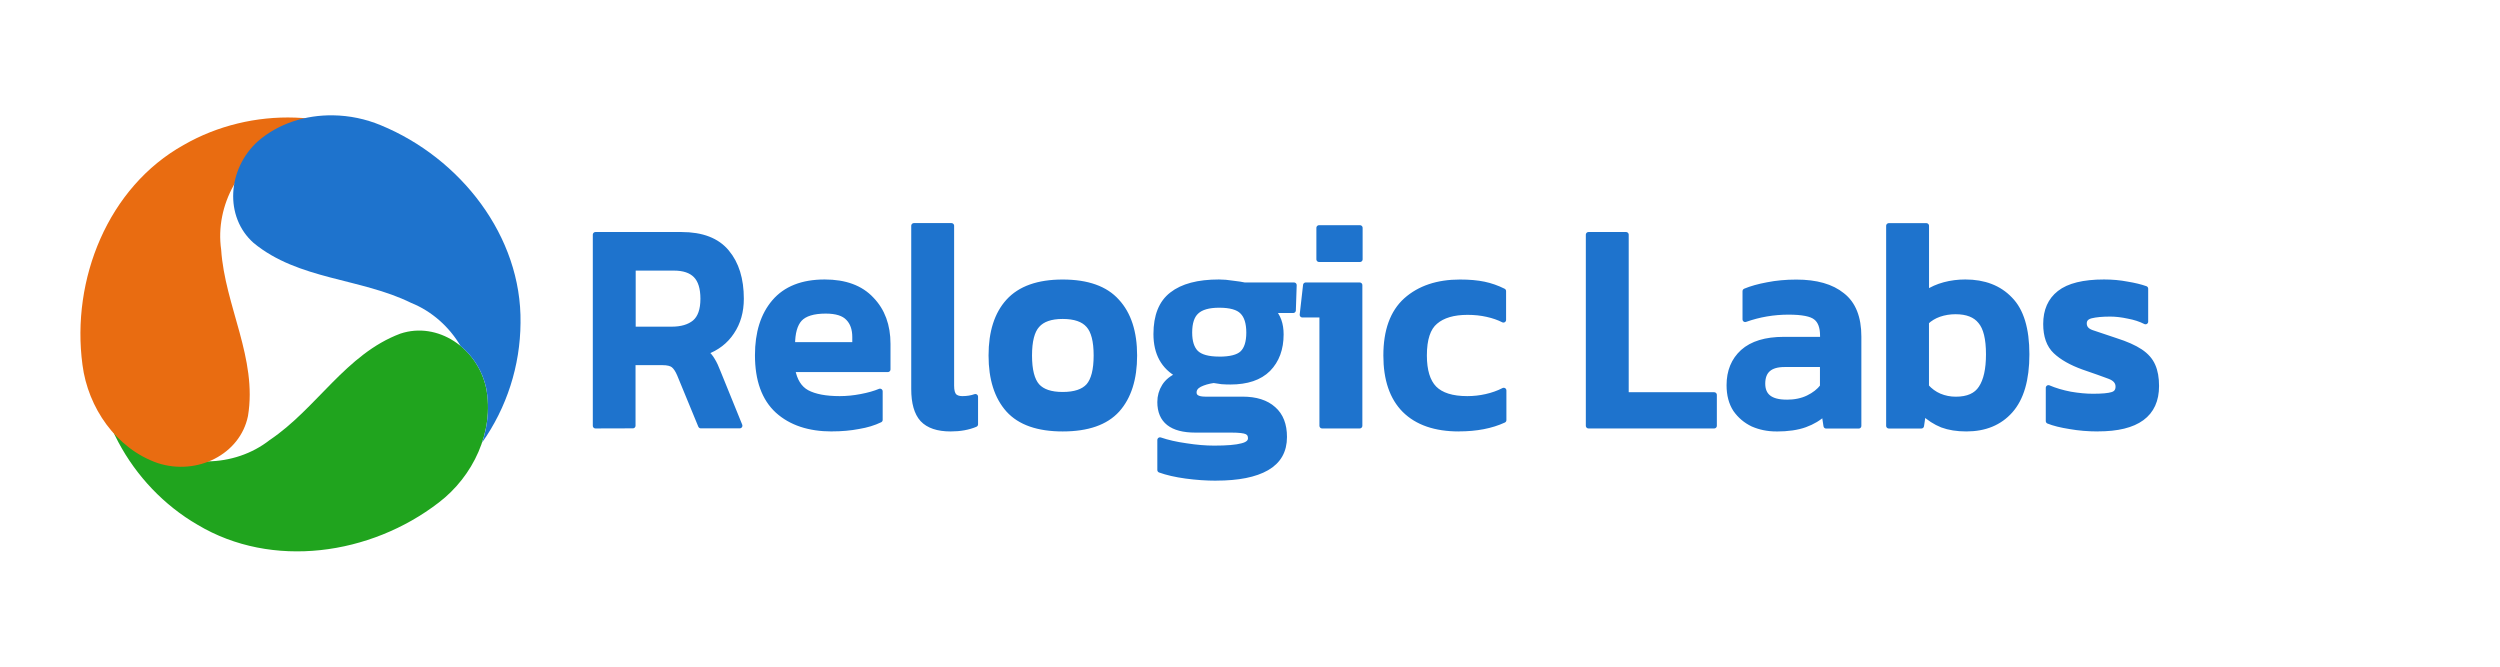
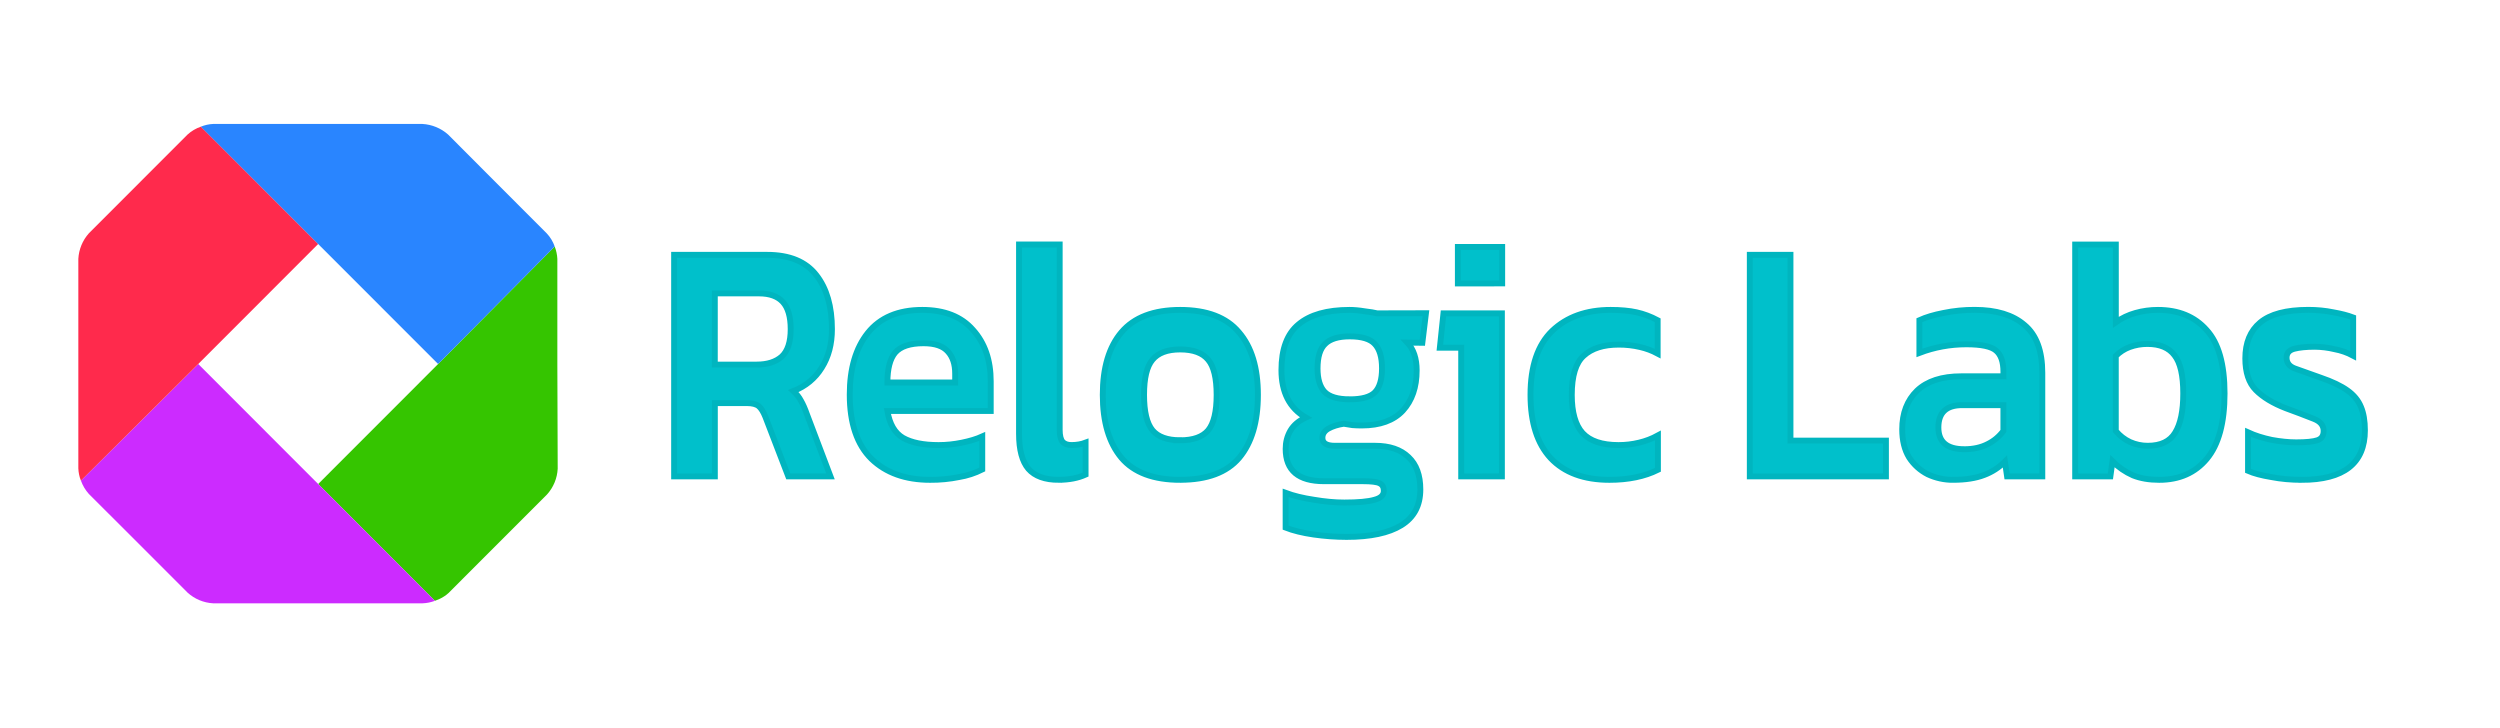
- <svg xmlns="http://www.w3.org/2000/svg" width="180" height="48" viewBox="0 0 47.625 12.7">
-   <path fill="#20a41e" d="M1.839 6.286c.112.762.306 1.601.943 2.102.661.551 1.688.52 2.355-.005.893-.597 1.451-1.638 2.489-2.027.708-.237 1.472.27 1.636 1.041.158.825-.25 1.679-.904 2.177-1.3 1.002-3.176 1.272-4.594.423-1.274-.737-2.112-2.23-1.925-3.711z" />
-   <path fill="#e96c11" d="M7.678 2.948c-.716-.284-1.539-.535-2.292-.234-.807.297-1.294 1.202-1.173 2.041.071 1.072.693 2.076.511 3.17-.149.732-.97 1.14-1.719.897-.793-.275-1.329-1.056-1.434-1.872-.218-1.627.487-3.387 1.931-4.19 1.275-.734 2.987-.714 4.176.188z" />
-   <g fill="#1e73cd">
-     <path d="M6.346 2.197c-.518-.008-1.035.15-1.432.493-.585.528-.642 1.443-.083 1.938.856.705 2.036.667 3.001 1.142.394.158.726.455.941.82a1.43 1.43 0 0 1 .49.807 2.03 2.03 0 0 1-.08 1.035 4 4 0 0 0 .733-2.28c.026-1.652-1.145-3.143-2.664-3.767a2.45 2.45 0 0 0-.906-.188z" />
-     <path d="M11.344 8.111v-3.64h1.637q.588 0 .863.333.275.328.275.887 0 .367-.18.633-.175.266-.498.384.085.073.132.158.053.085.106.226l.413 1.017h-.742l-.403-.978q-.053-.124-.117-.175-.064-.051-.212-.051h-.562v1.204zm.715-1.837h.736q.281 0 .44-.13.159-.136.159-.452 0-.305-.138-.447-.138-.141-.418-.141h-.779zm3.788 1.894q-.652 0-1.033-.345-.381-.35-.381-1.057 0-.639.318-1.012.323-.379.959-.379.583 0 .89.328.313.322.313.848v.486h-1.817q.058.322.275.441.222.119.625.119.201 0 .408-.04.212-.04.36-.102v.543q-.175.085-.408.124-.233.045-.509.045zm-.752-1.6h1.192v-.147q0-.232-.127-.362-.127-.136-.429-.136-.355 0-.498.153-.138.153-.138.492zm3.014 1.6q-.366 0-.535-.181-.164-.181-.164-.577V4.301h.715v3.047q0 .141.053.198.053.051.154.051.138 0 .249-.04v.526q-.201.085-.471.085zm2.135 0q-.705 0-1.033-.362-.328-.367-.328-1.034 0-.667.328-1.029.334-.367 1.033-.367.705 0 1.033.367.334.362.334 1.029 0 .667-.328 1.034-.328.362-1.038.362zm0-.65q.344 0 .493-.164.148-.17.148-.582 0-.413-.148-.577-.148-.17-.493-.17-.339 0-.487.17-.148.164-.148.577 0 .413.148.582.148.164.487.164zm2.924 1.588q-.281 0-.577-.04-.291-.04-.493-.113v-.571q.212.073.498.113.286.045.535.045.366 0 .53-.045.164-.04.164-.147 0-.09-.074-.124-.069-.034-.297-.034h-.683q-.673 0-.673-.531 0-.164.085-.3.085-.136.27-.215-.429-.232-.429-.78 0-.52.302-.752.302-.237.895-.237.122 0 .265.023.148.017.222.034h.943l-.016.48h-.397q.164.164.164.458 0 .413-.244.661-.244.243-.72.243-.085 0-.164-.006-.074-.011-.154-.023-.159.023-.27.079-.106.057-.106.153 0 .13.217.13h.71q.381 0 .588.187.207.181.207.531 0 .396-.334.588-.334.192-.964.192zm.058-2.261q.318 0 .44-.113.127-.119.127-.396 0-.277-.127-.401-.122-.124-.44-.124-.302 0-.434.124-.132.119-.132.401 0 .26.122.384.127.124.445.124zm1.902-1.905v-.599h.779v.599zm.058 3.171V5.997h-.376l.064-.565h1.028v2.679zm2.606.057q-.673 0-1.033-.356-.355-.356-.355-1.04 0-.707.381-1.051.387-.345 1.028-.345.265 0 .456.04.191.04.371.13v.548q-.132-.068-.307-.107-.175-.04-.376-.04-.403 0-.614.181-.212.175-.212.644 0 .43.191.627.196.198.63.198.185 0 .36-.04.18-.04.334-.119v.565q-.355.164-.853.164zm2.469-.057v-3.64h.715v3.052h1.679v.588zm3.576.057q-.238 0-.445-.09-.201-.096-.328-.277-.122-.187-.122-.463 0-.396.26-.633.265-.237.779-.237h.742v-.073q0-.249-.132-.35-.127-.102-.519-.102-.429 0-.826.141v-.537q.175-.073.424-.119.254-.051.551-.051.567 0 .874.249.313.243.313.786v1.701h-.62l-.037-.243q-.148.141-.366.22-.217.079-.546.079zm.196-.503q.238 0 .413-.085.175-.085.275-.215v-.424h-.726q-.418 0-.418.367 0 .356.456.356zm3.427.503q-.265 0-.461-.073-.196-.079-.36-.232l-.037.249h-.62v-3.81h.715v1.277q.154-.102.344-.153.191-.051.397-.051.54 0 .853.328.318.322.318 1.046 0 .723-.313 1.074-.307.345-.837.345zm-.201-.56q.344 0 .482-.215.143-.215.143-.644 0-.447-.154-.627-.148-.187-.477-.187-.164 0-.313.051-.143.051-.244.147v1.232q.106.119.249.181.148.062.313.062zm2.707.56q-.281 0-.535-.045-.254-.04-.408-.102v-.633q.185.079.418.124.233.04.429.04.265 0 .371-.034.111-.034.111-.153 0-.136-.17-.198-.164-.062-.493-.175-.344-.124-.53-.3-.185-.175-.185-.52 0-.384.26-.588.265-.209.848-.209.233 0 .44.04.207.034.35.085v.627q-.143-.073-.328-.107-.185-.04-.344-.04-.228 0-.366.034-.132.034-.132.147 0 .124.143.175.148.051.456.153.302.096.471.209.17.113.238.271.069.153.069.384 0 .814-1.112.814z" stroke="#1e73cd" stroke-width=".102" stroke-linejoin="round" />
-   </g>
+ <svg xmlns="http://www.w3.org/2000/svg" xml:space="preserve" width="165" height="48">
+   <path d="M36.785 24.024v-6.94a2.63 2.63 0 0 0-.175-.816l-7.694 7.756-7.915 7.921 7.701 7.71c.324-.114.645-.274.895-.51l6.506-6.51a2.742 2.742 0 0 0 .705-1.696z" fill="#35c500" />
+   <path d="M5.341 31.721c.115.322.295.628.525.882l3.262 3.256 3.253 3.256a2.738 2.738 0 0 0 1.686.704h13.82a2.6 2.6 0 0 0 .815-.164L13.085 24.024z" fill="#cc2bff" />
+   <path d="m13.085 24.024 7.916-7.922-7.739-7.744c-.322.113-.63.288-.881.52l-6.515 6.519a2.758 2.758 0 0 0-.696 1.687v13.824c.01.272.066.562.171.813z" fill="#ff2a4c" />
+   <path d="M36.61 16.268a2.424 2.424 0 0 0-.53-.871l-3.253-3.255-3.253-3.263a2.793 2.793 0 0 0-1.694-.698H14.067a2.397 2.397 0 0 0-.811.18l15.66 15.663z" fill="#2985ff" />
+   <path aria-label="Relogic Labs" d="M44.492 31.442V16.82h6.145c1.47 0 2.55.446 3.241 1.339.687.878 1.03 2.066 1.03 3.565 0 .983-.223 1.83-.672 2.542-.44.712-1.064 1.226-1.873 1.544.213.198.38.41.498.636.134.228.267.53.4.908l1.55 4.087h-2.784l-1.511-3.928c-.133-.334-.279-.569-.438-.705-.16-.135-.425-.204-.796-.204H47.18v4.837zm2.685-7.379h2.763c.702 0 1.252-.174 1.65-.522.398-.363.595-.97.595-1.816 0-.818-.171-1.416-.515-1.793-.343-.378-.868-.567-1.572-.568h-2.92zm14.214 7.606c-1.63 0-2.922-.462-3.876-1.385-.954-.94-1.432-2.355-1.432-4.245 0-1.712.398-3.066 1.192-4.063.81-1.015 2.009-1.522 3.598-1.522 1.46 0 2.573.438 3.34 1.315.783.863 1.175 1.999 1.175 3.407v1.95h-6.82c.145.864.49 1.455 1.032 1.773.557.317 1.34.476 2.346.476.506 0 1.017-.052 1.533-.158.53-.107.98-.243 1.35-.41v2.18a5.368 5.368 0 0 1-1.53.498 9.29 9.29 0 0 1-1.908.184zm-2.82-6.425h4.47v-.59c0-.621-.16-1.105-.478-1.452-.317-.365-.854-.548-1.61-.548-.888 0-1.51.205-1.868.614-.345.41-.516 1.067-.516 1.976zm11.31 6.425c-.915 0-1.584-.242-2.007-.726-.412-.486-.618-1.258-.618-2.315v-12.49h2.683v12.235c0 .38.066.644.198.796.134.135.326.204.577.204.345 0 .657-.053.934-.158v2.11c-.504.228-1.094.341-1.767.341zm8.012 0c-1.763 0-3.056-.484-3.877-1.453-.822-.984-1.233-2.37-1.233-4.156 0-1.786.411-3.163 1.233-4.131.835-.983 2.127-1.475 3.876-1.475 1.763 0 3.055.492 3.877 1.475.835.968 1.253 2.345 1.253 4.131 0 1.787-.411 3.171-1.234 4.155-.82.967-2.118 1.452-3.893 1.452zm0-2.61c.861 0 1.478-.22 1.848-.66.372-.454.557-1.233.557-2.336 0-1.106-.186-1.879-.557-2.318-.37-.454-.987-.682-1.848-.682-.849 0-1.46.228-1.831.682-.37.44-.555 1.21-.555 2.315 0 1.106.185 1.885.557 2.338.37.44.98.659 1.831.659zm10.973 6.377a15.5 15.5 0 0 1-2.168-.158c-.73-.106-1.345-.258-1.847-.454v-2.295c.53.197 1.153.348 1.869.455.715.122 1.384.183 2.007.183.915 0 1.578-.061 1.989-.182.41-.106.616-.302.616-.59 0-.243-.093-.409-.28-.499-.17-.09-.542-.137-1.115-.137h-2.559c-1.684 0-2.525-.71-2.525-2.134 0-.439.105-.84.315-1.204.214-.363.552-.65 1.017-.863-1.073-.62-1.61-1.664-1.61-3.131 0-1.393.377-2.4 1.132-3.02.757-.635 1.878-.953 3.361-.953.304 0 .635.03.993.09.372.045.65.09.836.137l3.216-.008-.238 1.951-.99-.013c.41.438.615 1.05.615 1.837 0 1.106-.304 1.991-.914 2.656-.61.651-1.51.977-2.703.977-.211 0-.416-.007-.617-.022l-.577-.092c-.397.06-.733.166-1.01.318-.266.151-.4.356-.4.614 0 .348.271.522.815.522h2.664c.954 0 1.689.25 2.206.75.518.484.778 1.195.778 2.133 0 1.06-.418 1.847-1.254 2.362-.835.514-2.042.771-3.62.77zm.219-9.08c.795 0 1.345-.152 1.65-.453.319-.32.478-.849.478-1.59 0-.74-.16-1.278-.478-1.612-.305-.333-.855-.5-1.65-.5-.755 0-1.299.167-1.63.5-.332.318-.497.854-.497 1.613 0 .695.152 1.21.458 1.542.317.333.873.499 1.669.499zm7.134-7.65v-2.407h2.925v2.406zm.22 12.736v-8.493H95.03l.238-2.268h3.857v10.76zm9.783.227c-1.683 0-2.976-.477-3.876-1.431-.888-.954-1.333-2.347-1.333-4.178 0-1.89.477-3.299 1.43-4.222.97-.923 2.256-1.384 3.86-1.384.661 0 1.23.052 1.707.157.478.107.942.281 1.395.522v2.204a4.664 4.664 0 0 0-1.154-.432 6.059 6.059 0 0 0-1.41-.16c-1.009 0-1.779.243-2.309.728-.53.469-.795 1.332-.795 2.59 0 1.15.238 1.99.715 2.518.491.53 1.28.794 2.368.794a5.72 5.72 0 0 0 1.35-.158 4.978 4.978 0 0 0 1.253-.478v2.27c-.888.44-1.954.66-3.199.66zm9.265-.227V16.82h2.684v12.26h6.301v2.36zm13.42.227a3.886 3.886 0 0 1-1.672-.365 3.167 3.167 0 0 1-1.233-1.113c-.304-.498-.456-1.118-.456-1.86 0-1.06.325-1.907.975-2.542.662-.635 1.637-.953 2.925-.953h2.78v-.295c0-.667-.166-1.137-.496-1.41-.32-.27-.969-.407-1.95-.407-1.072 0-2.106.19-3.1.568v-2.16c.436-.197.965-.356 1.59-.476a9.898 9.898 0 0 1 2.068-.205c1.417 0 2.51.333 3.279.998.783.651 1.175 1.703 1.175 3.157v6.833h-2.326l-.141-.976a3.815 3.815 0 0 1-1.368.884c-.546.213-1.229.32-2.05.32zm.737-2.02c.594 0 1.11-.114 1.548-.342a2.862 2.862 0 0 0 1.032-.863V26.74h-2.721c-1.047 0-1.57.493-1.57 1.477 0 .954.57 1.431 1.708 1.431zm12.858 2.02c-.659 0-1.234-.098-1.725-.295a4.407 4.407 0 0 1-1.354-.932l-.138 1h-2.324v-15.3h2.684v5.128a4.22 4.22 0 0 1 1.292-.613 5.405 5.405 0 0 1 1.49-.203c1.352 0 2.419.438 3.199 1.315.796.863 1.195 2.263 1.195 4.2 0 1.937-.39 3.375-1.172 4.315-.77.923-1.817 1.385-3.142 1.385zm-.753-2.248c.861 0 1.464-.288 1.81-.863.358-.575.536-1.438.536-2.588 0-1.196-.192-2.035-.576-2.52-.372-.5-.968-.749-1.789-.749a3.38 3.38 0 0 0-1.174.204 2.496 2.496 0 0 0-.914.59v4.95c.267.317.579.559.935.726a2.82 2.82 0 0 0 1.172.25zm10.159 2.248c-.702 0-1.37-.06-2.007-.184-.637-.105-1.146-.24-1.531-.408v-2.542c.463.212.986.378 1.57.5.583.106 1.12.16 1.61.16.664 0 1.128-.047 1.394-.138.277-.091.416-.295.416-.613 0-.363-.212-.627-.635-.795a71.405 71.405 0 0 0-1.853-.703c-.86-.332-1.522-.734-1.987-1.204-.463-.469-.694-1.164-.694-2.088 0-1.029.325-1.816.974-2.361.663-.56 1.722-.842 3.178-.842.585 0 1.136.054 1.653.161.518.09.956.204 1.313.34v2.524a4.248 4.248 0 0 0-1.234-.431 5.78 5.78 0 0 0-1.292-.16c-.57 0-1.027.045-1.372.136-.33.091-.497.288-.497.59 0 .333.18.569.537.705.372.136.942.34 1.711.61.755.258 1.344.539 1.768.842.425.303.723.666.894 1.09.172.408.26.922.26 1.543 0 2.18-1.393 3.27-4.176 3.27z" fill="#00c0cb" stroke="#00b5bf" stroke-width=".39" />
</svg>
